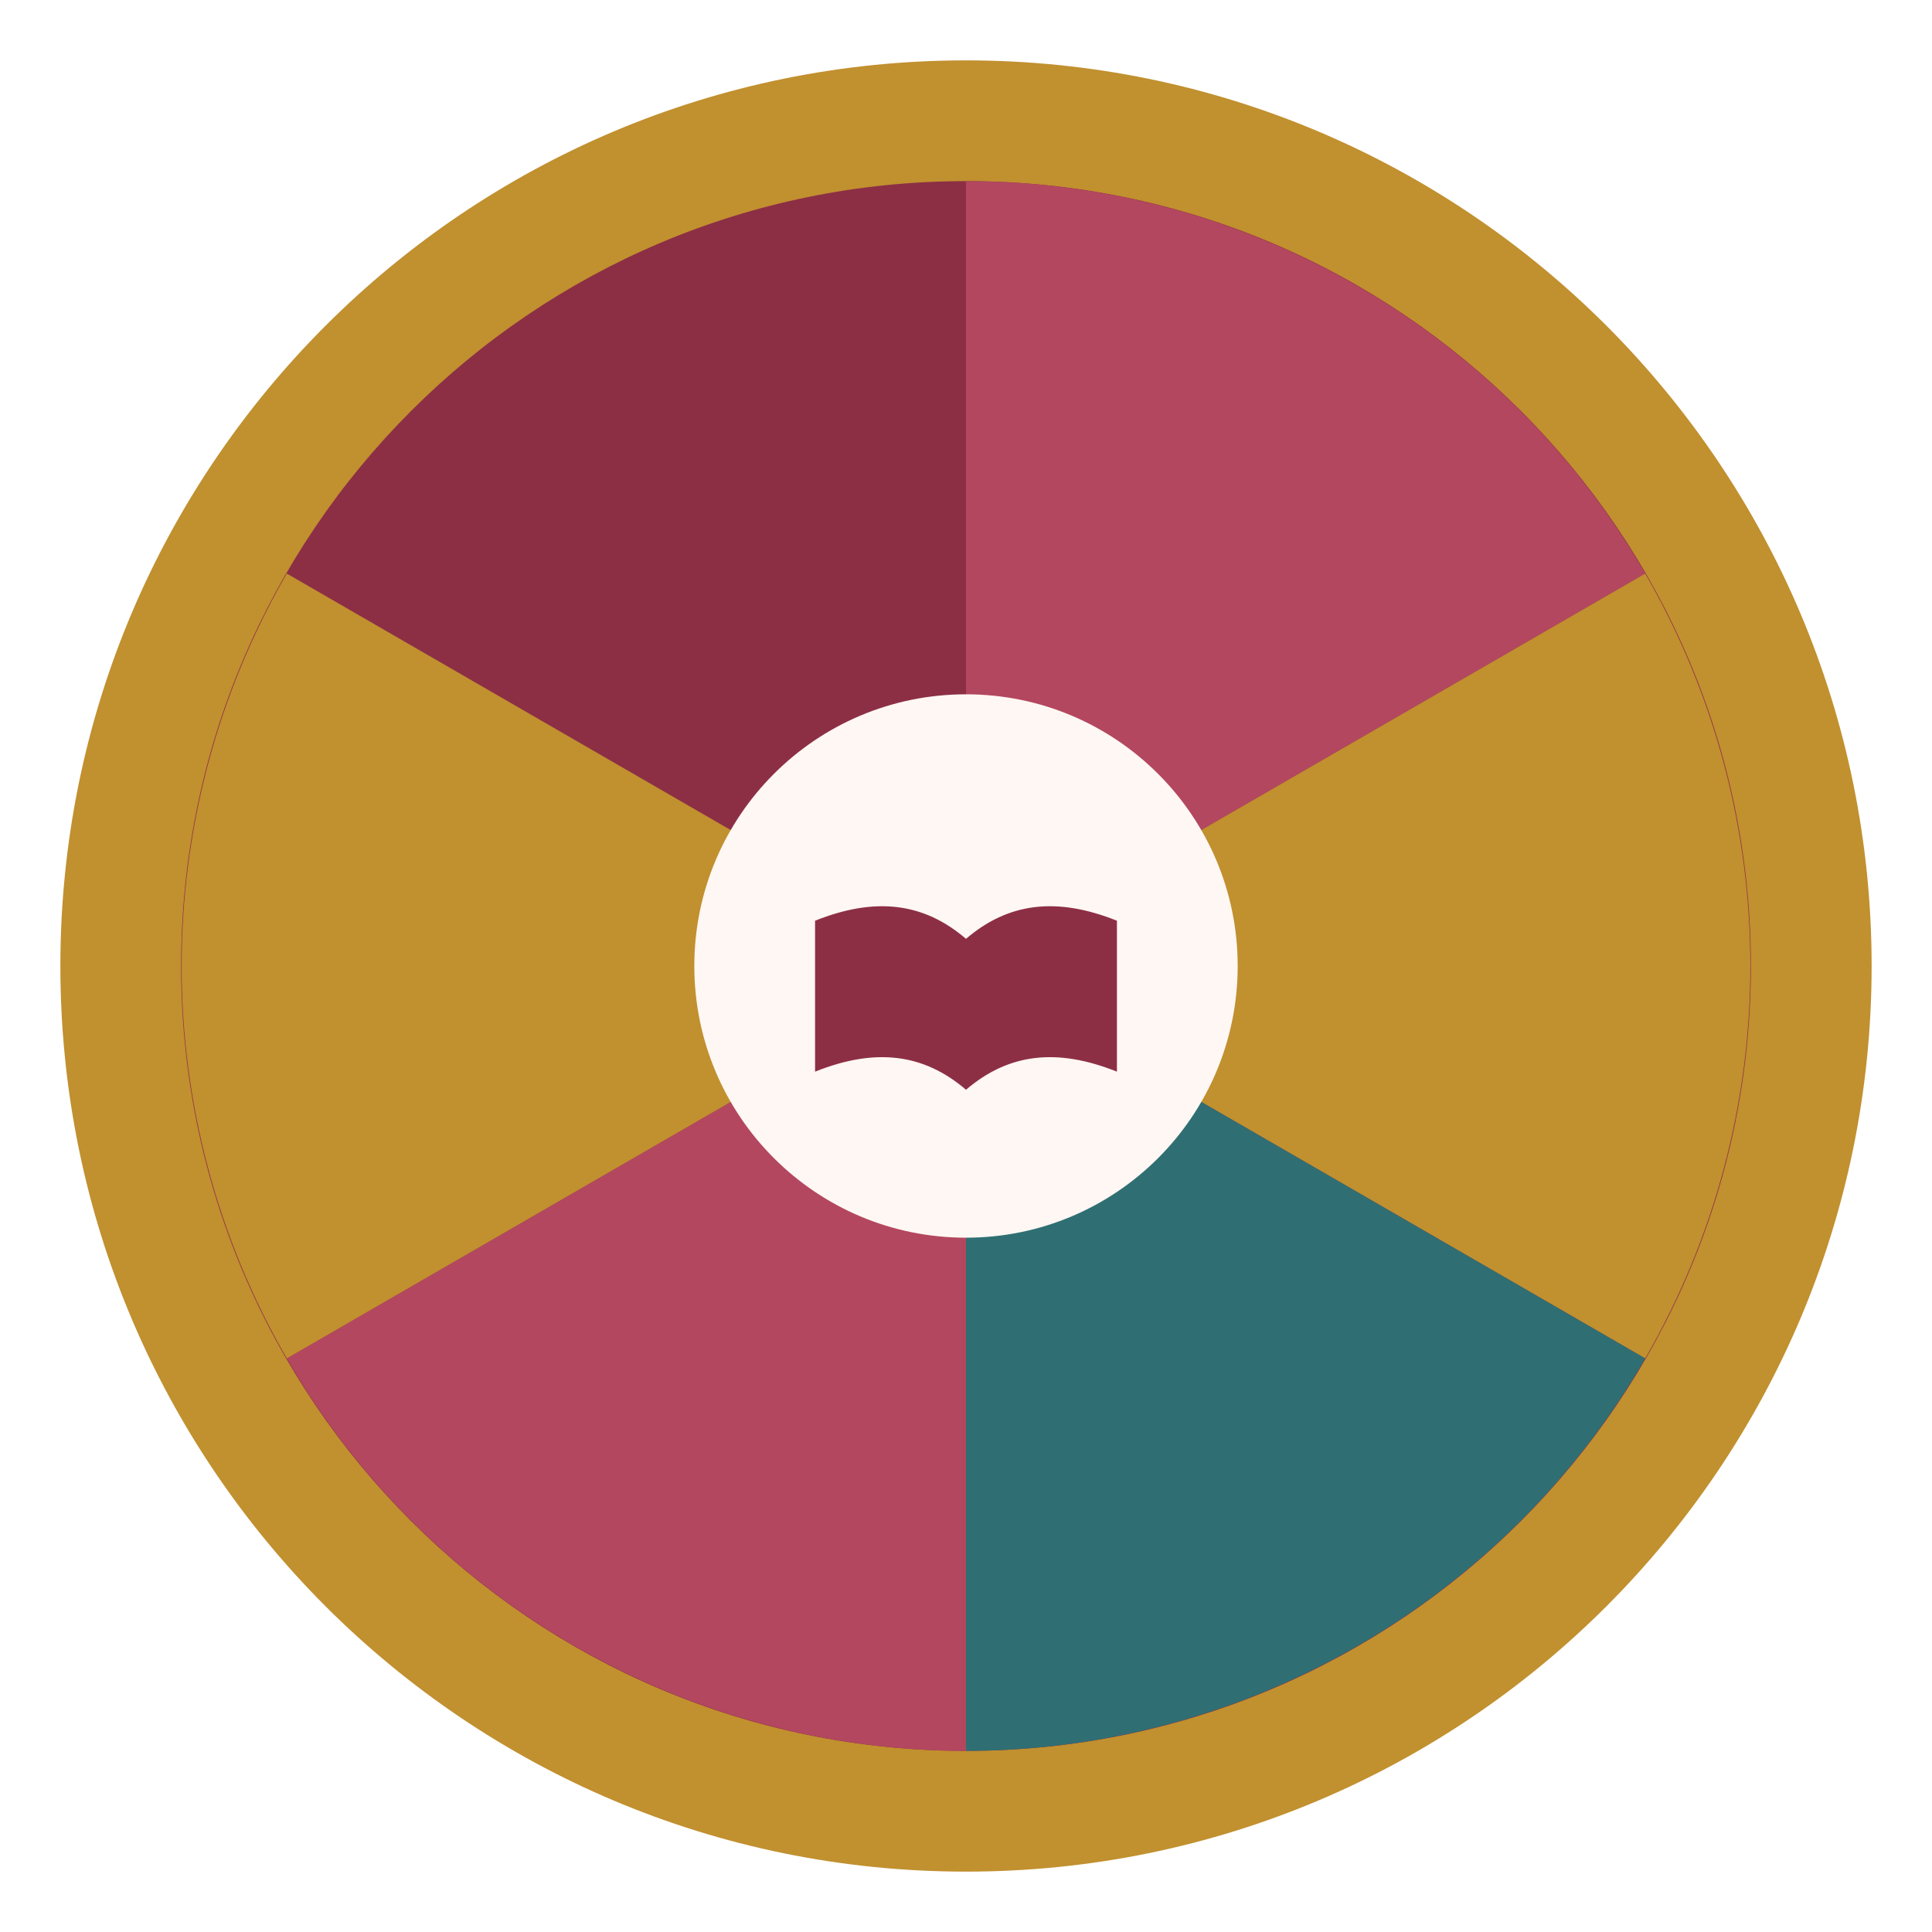
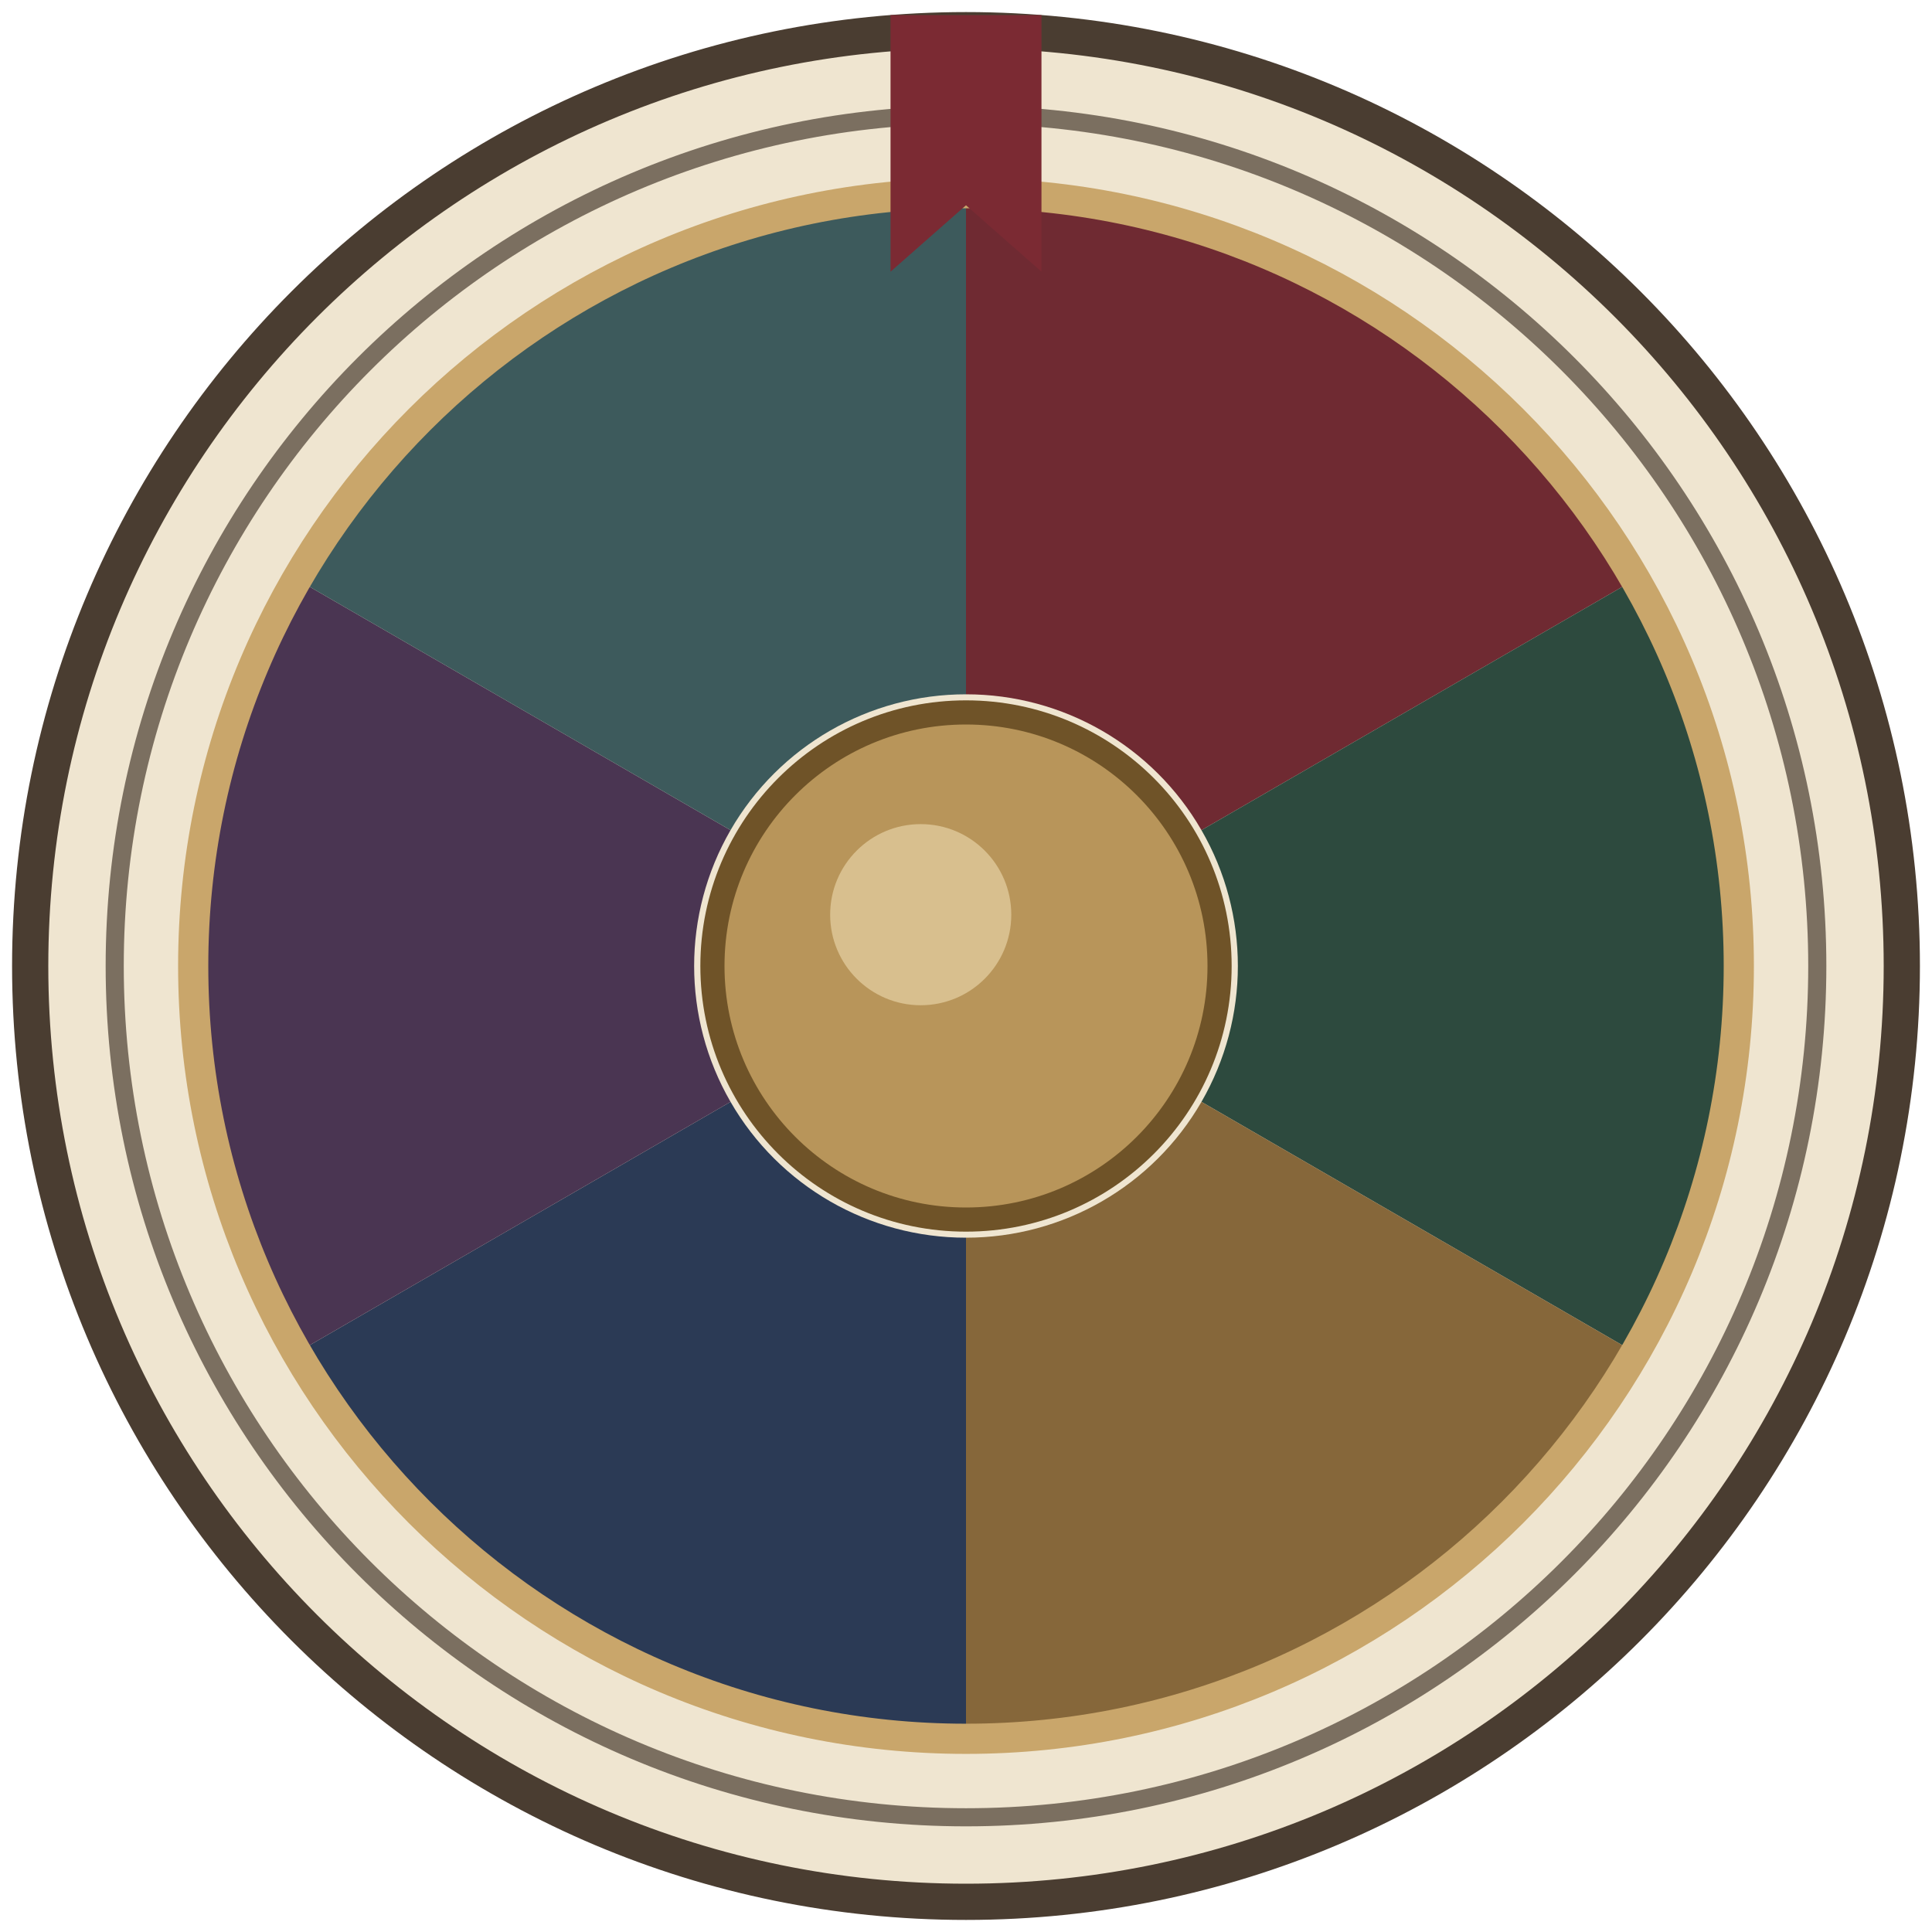
<svg xmlns="http://www.w3.org/2000/svg" viewBox="0 0 64 64">
-   <circle cx="32" cy="32" r="30" fill="#c1902f" />
-   <circle cx="32" cy="32" r="26" fill="#8c2f45" />
-   <path d="M32 32 L32 6 A26 26 0 0 1 54.5 19 Z" fill="#b3475f" />
-   <path d="M32 32 L54.5 19 A26 26 0 0 1 54.5 45 Z" fill="#c1902f" />
-   <path d="M32 32 L54.5 45 A26 26 0 0 1 32 58 Z" fill="#2f6f73" />
-   <path d="M32 32 L32 58 A26 26 0 0 1 9.5 45 Z" fill="#b3475f" />
-   <path d="M32 32 L9.5 45 A26 26 0 0 1 9.5 19 Z" fill="#c1902f" />
-   <circle cx="32" cy="32" r="9" fill="#fff7f3" />
-   <path d="M27 30.5c2-.8 3.6-.6 5 .6 1.4-1.2 3-1.4 5-.6v5c-2-.8-3.6-.6-5 .6-1.4-1.2-3-1.4-5-.6z" fill="#8c2f45" />
+   <circle cx="32" cy="32" r="31" fill="#efe5d0" stroke="#4a3d31" stroke-width="1.2" />
+   <circle cx="32" cy="32" r="28.2" fill="none" stroke="#4a3d31" stroke-width=".6" opacity=".7" />
+   <path d="M32 6A26 26 0 0 1 54.5 19L39.8 27.5A9 9 0 0 0 32 23Z" fill="#6f2a32" />
+   <path d="M54.5 19A26 26 0 0 1 54.5 45L39.8 36.5A9 9 0 0 0 39.8 27.5Z" fill="#2d4a3e" />
+   <path d="M54.5 45A26 26 0 0 1 32 58L32 41A9 9 0 0 0 39.8 36.5Z" fill="#86673a" />
+   <path d="M32 58A26 26 0 0 1 9.5 45L24.2 36.5A9 9 0 0 0 32 41Z" fill="#2b3a55" />
+   <path d="M9.5 45A26 26 0 0 1 9.5 19L24.2 27.5A9 9 0 0 0 24.2 36.5Z" fill="#4a3552" />
+   <path d="M9.5 19A26 26 0 0 1 32 6L32 23A9 9 0 0 0 24.2 27.5Z" fill="#3d5a5c" />
+   <circle cx="32" cy="32" r="25.6" fill="none" stroke="#c9a66b" stroke-width="1" />
+   <circle cx="32" cy="32" r="8.4" fill="#b8955a" stroke="#6f5328" stroke-width=".8" />
+   <circle cx="30.5" cy="30.3" r="3" fill="#f3e2b8" opacity=".55" />
+   <path d="M29.5 .5h5V9l-2.5-2.2L29.5 9z" fill="#7b2a33" />
</svg>
